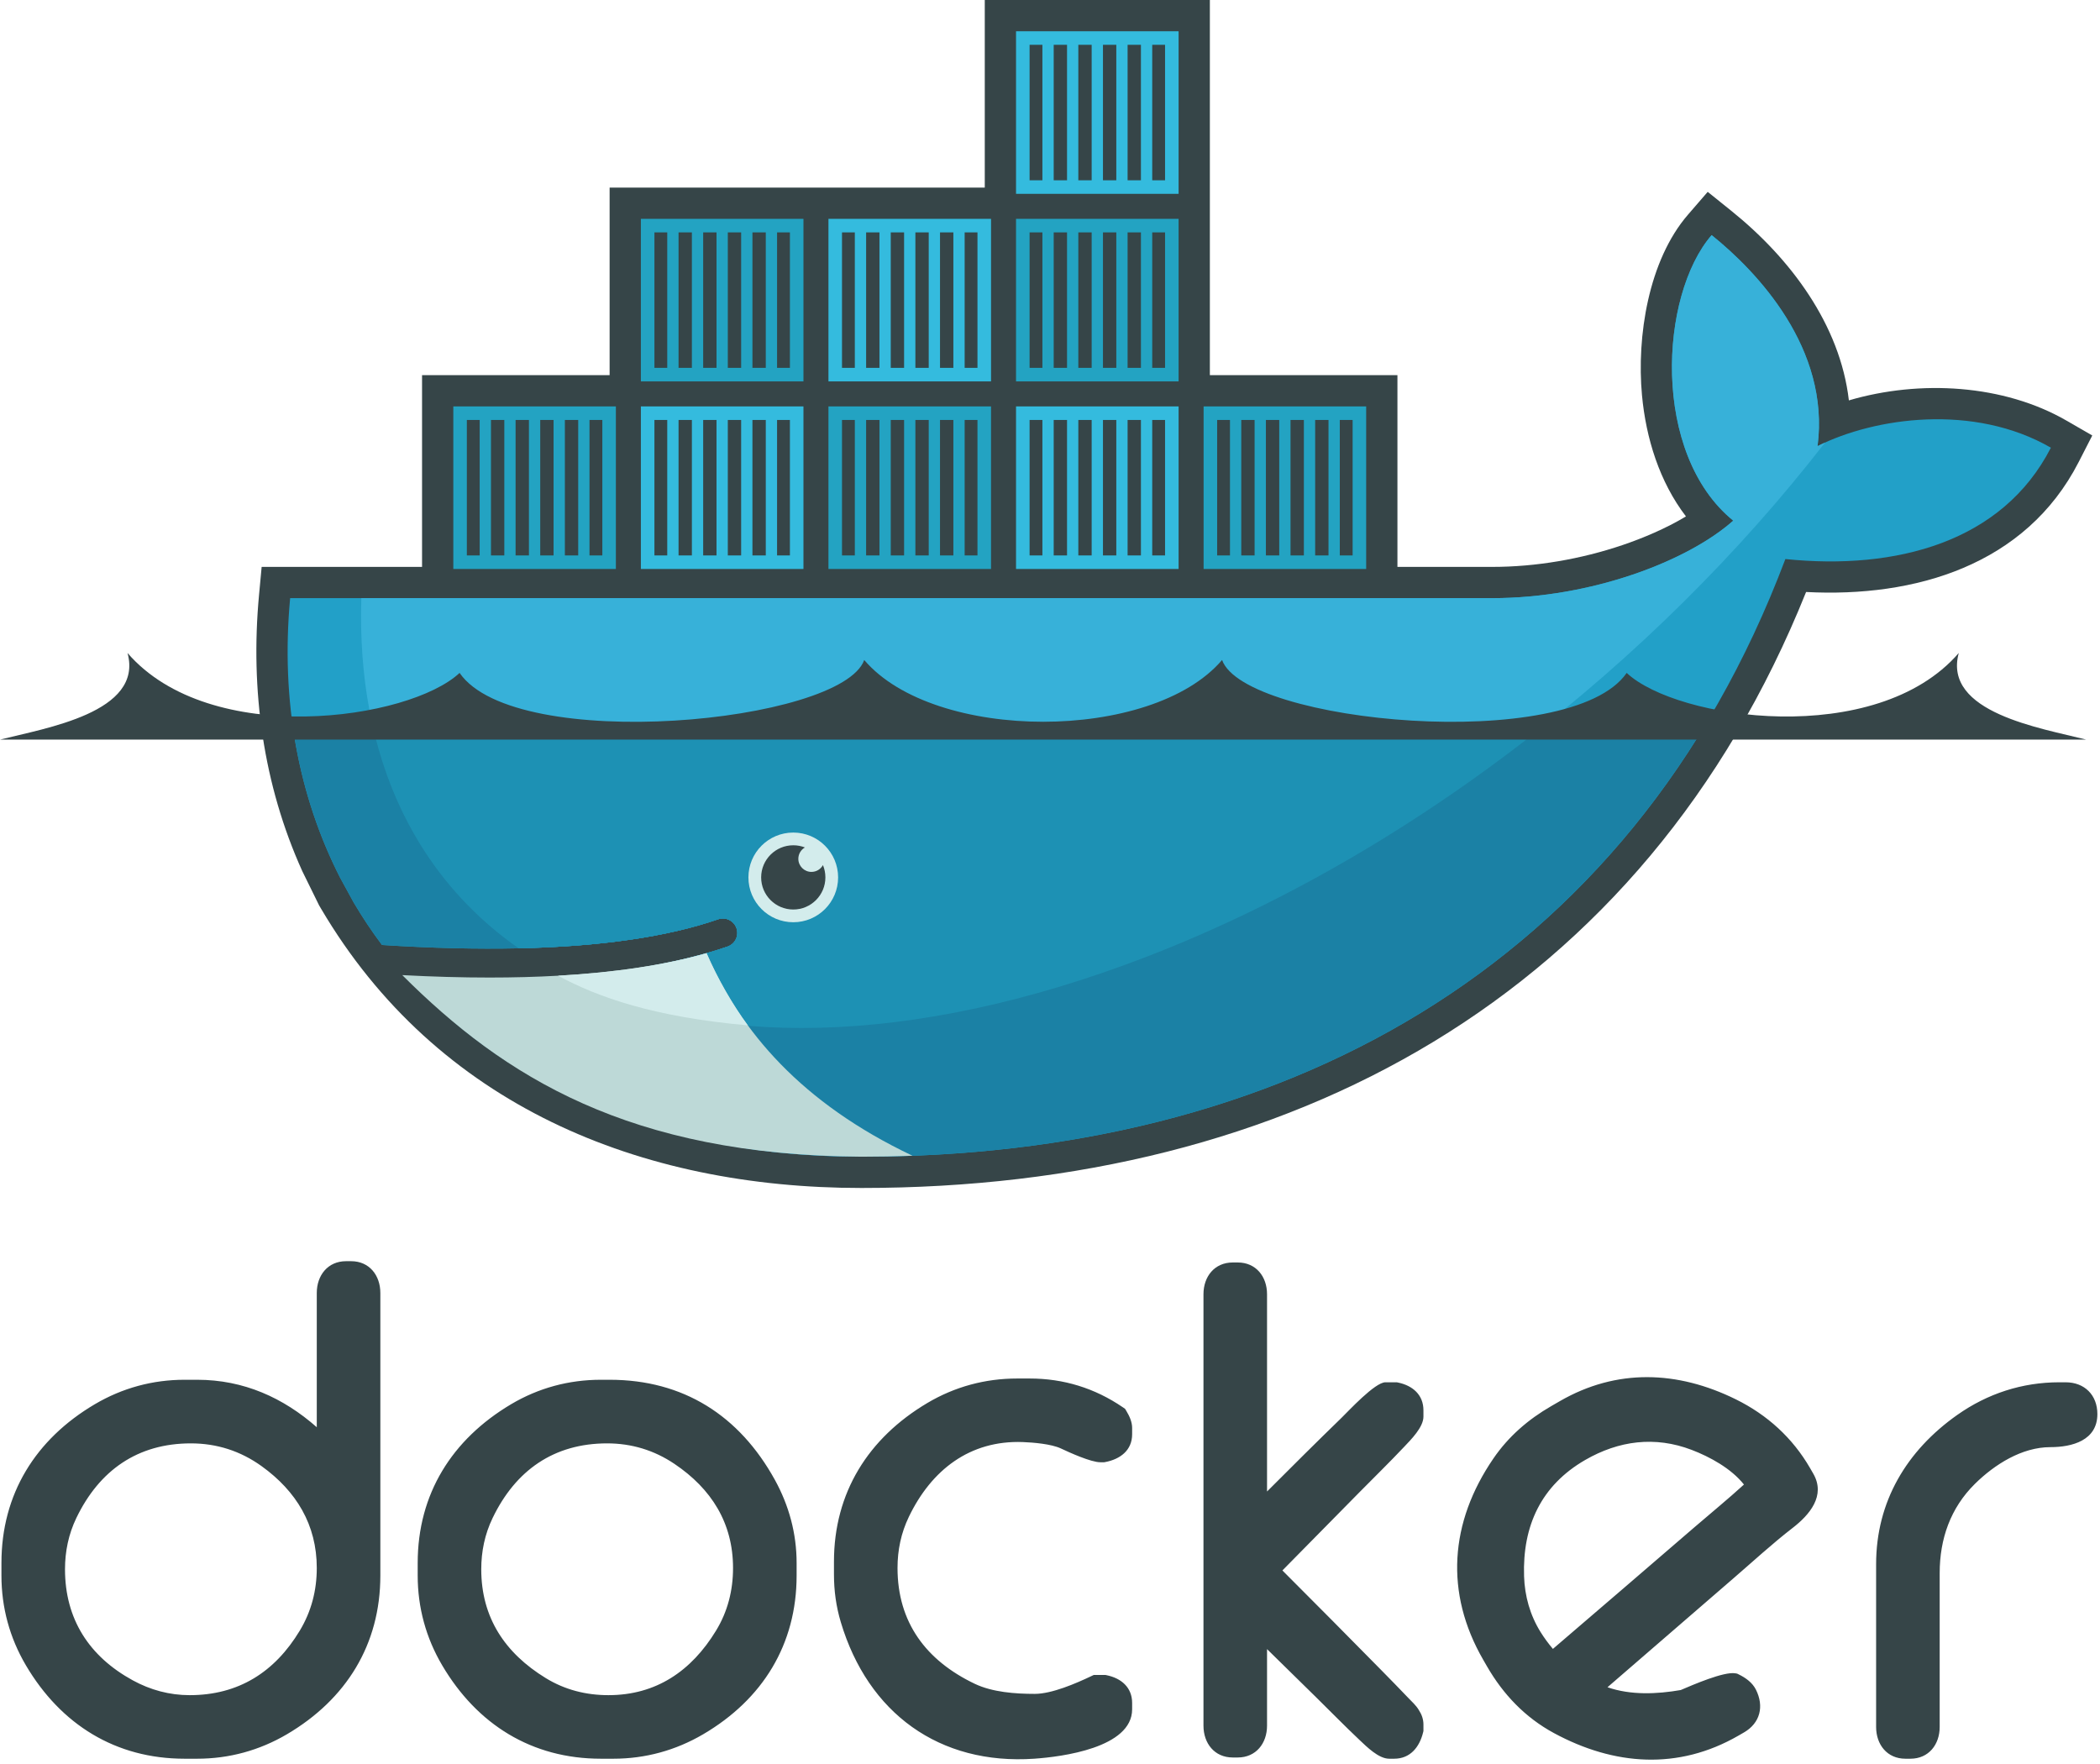
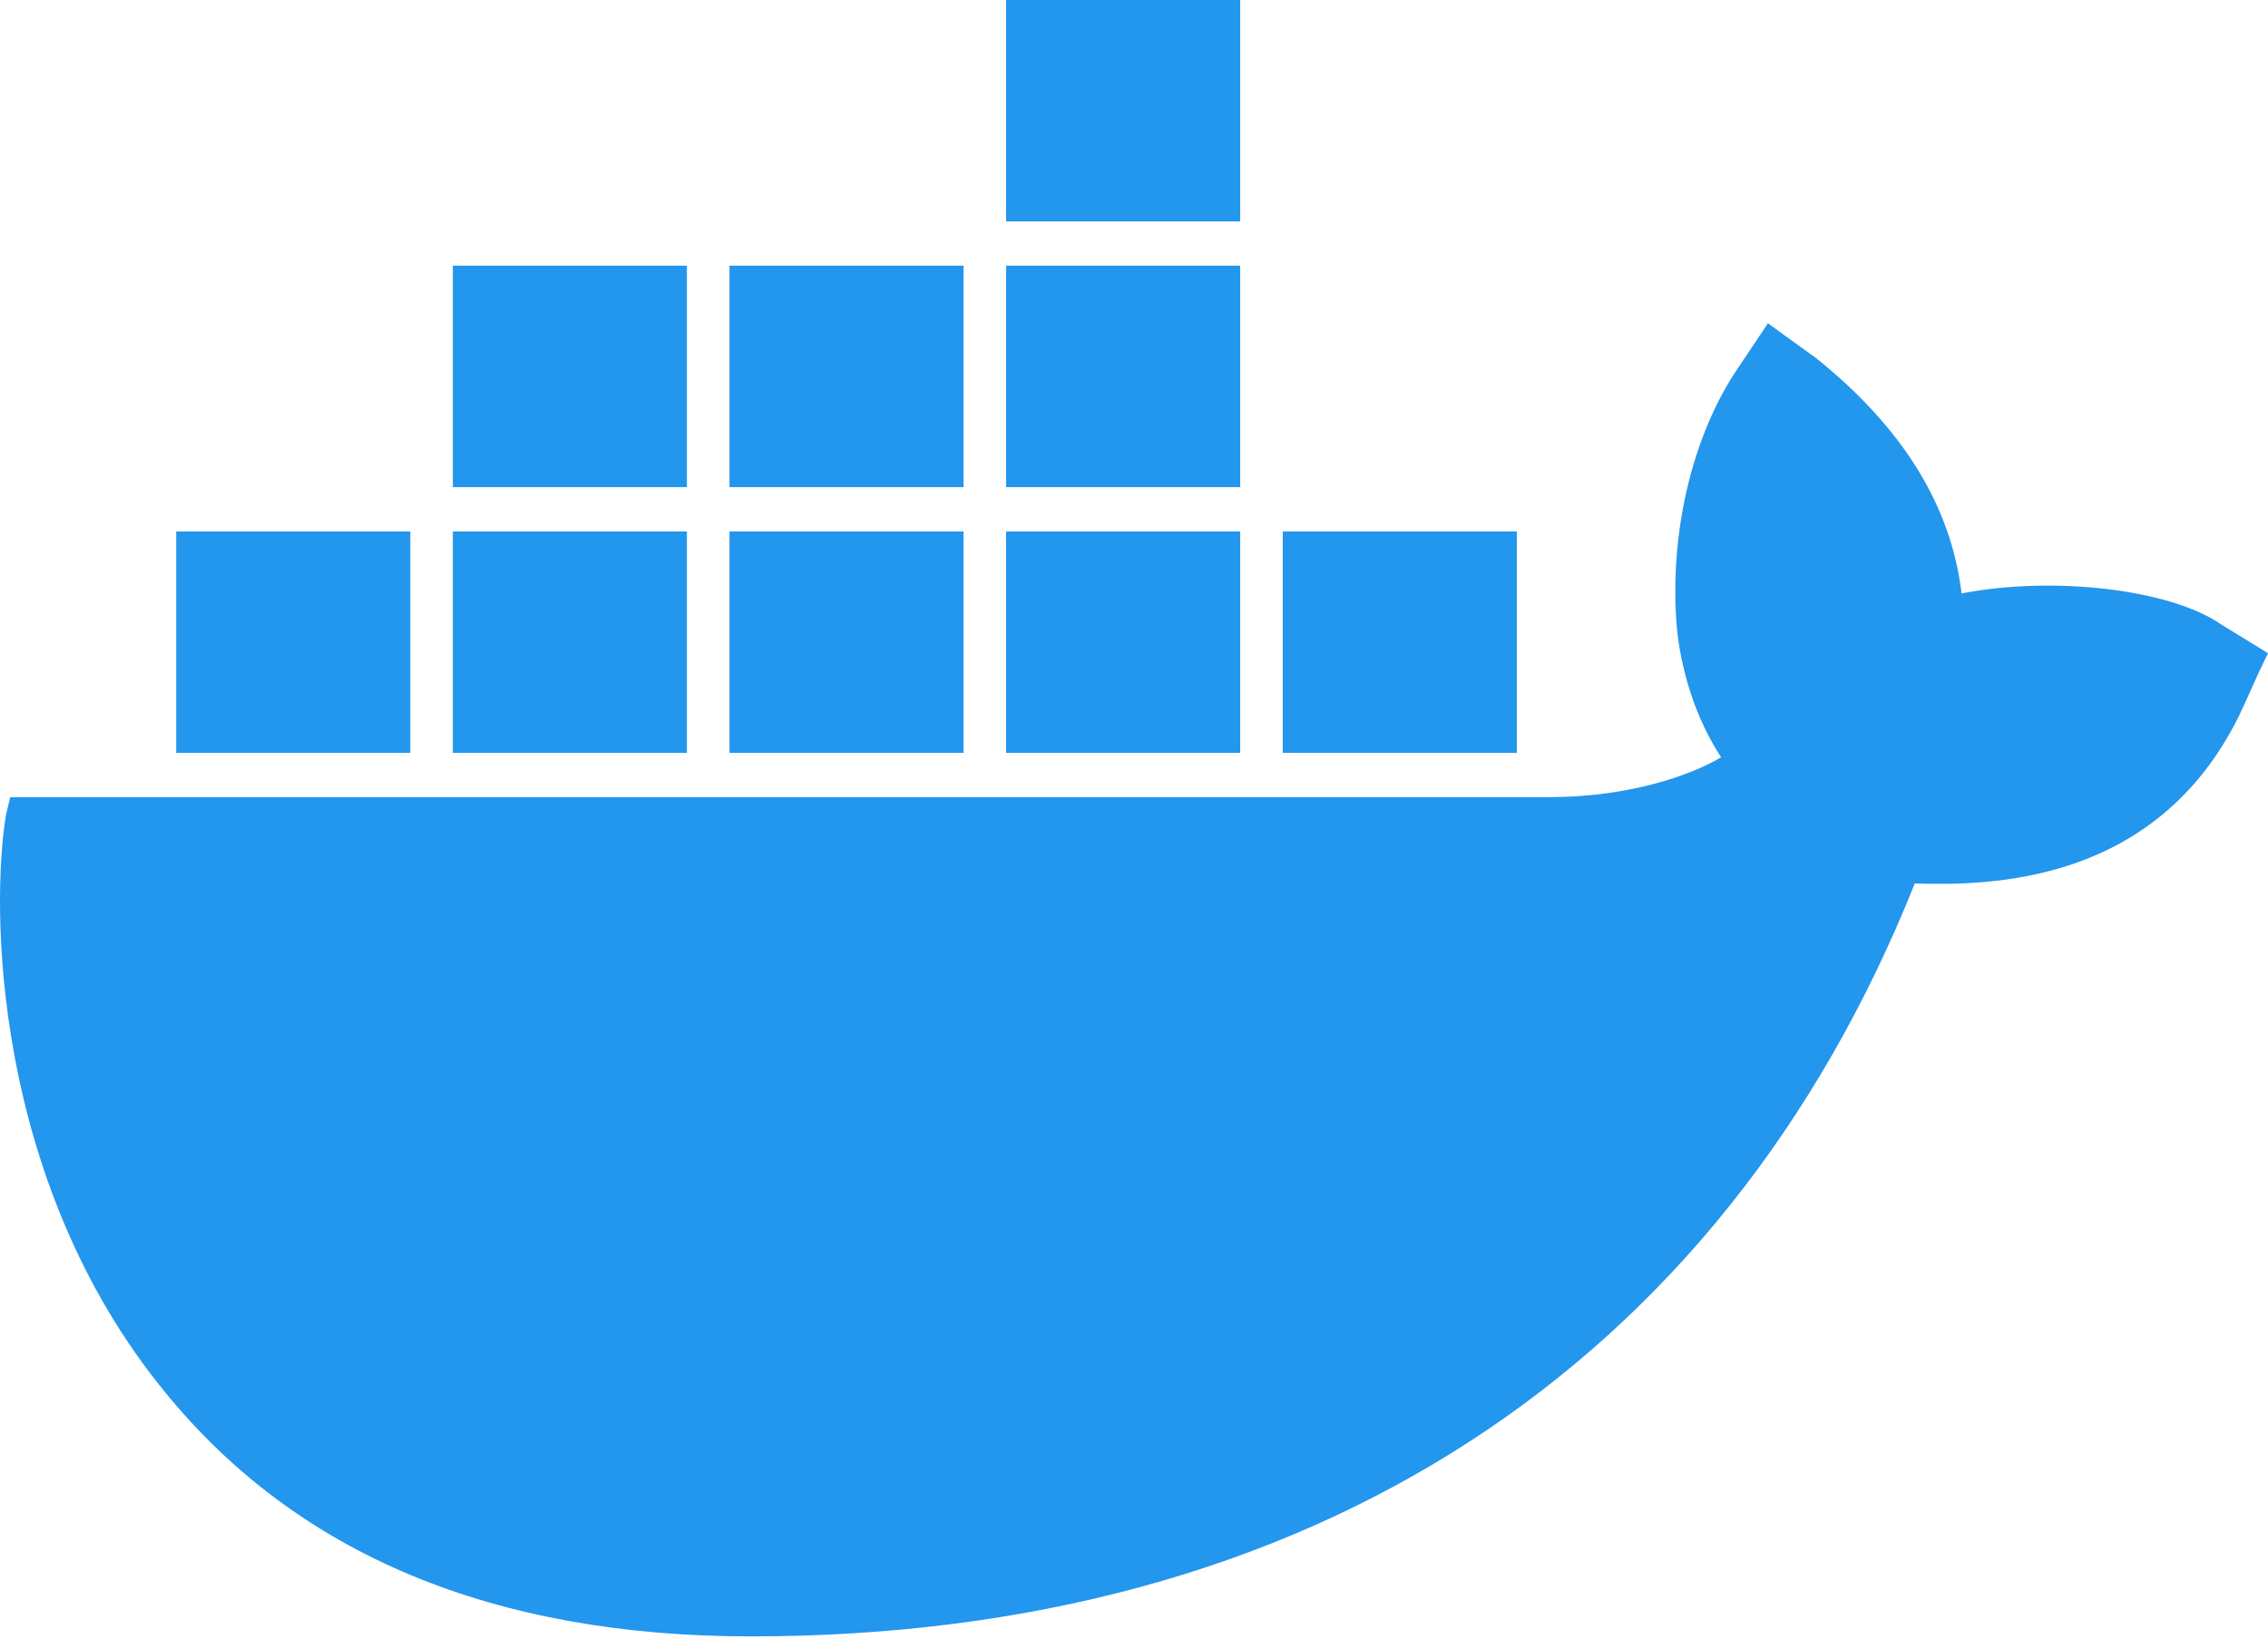
- <svg xmlns="http://www.w3.org/2000/svg" width="256px" height="215px" viewBox="0 0 256 215" version="1.1">
-   <g stroke="none" stroke-width="1" fill="none" fill-rule="evenodd">
-     <path d="M38.617,173.984 L38.617,157.622 C38.617,155.473 39.961,153.745 42.186,153.745 L42.803,153.745 C45.028,153.745 46.366,155.474 46.366,157.622 L46.366,192.069 C46.366,200.469 42.215,207.153 34.984,211.411 C31.631,213.384 27.926,214.396 24.039,214.396 L22.502,214.396 C14.1,214.396 7.425,210.243 3.16,203.015 C1.181,199.66 0.176,195.961 0.176,192.069 L0.176,190.534 C0.176,182.131 4.328,175.451 11.554,171.185 C14.91,169.204 18.61,168.2 22.502,168.2 L24.039,168.2 C29.725,168.2 34.549,170.404 38.617,173.984 L38.617,173.984 Z M7.924,191.3 C7.924,197.368 10.865,201.93 16.182,204.839 C18.332,206.016 20.666,206.648 23.119,206.648 C29.075,206.648 33.493,203.838 36.54,198.791 C37.957,196.443 38.617,193.874 38.617,191.143 C38.617,185.883 36.127,181.778 31.888,178.729 C29.318,176.881 26.425,175.954 23.27,175.954 C16.778,175.954 12.106,179.233 9.302,185.06 C8.356,187.029 7.924,189.121 7.924,191.3 L7.924,191.3 Z M73.248,168.2 L74.322,168.2 C83.3,168.2 90.128,172.555 94.455,180.392 C96.185,183.527 97.111,186.949 97.111,190.534 L97.111,192.069 C97.111,200.469 92.969,207.162 85.726,211.412 C82.373,213.379 78.669,214.396 74.783,214.396 L73.248,214.396 C64.846,214.396 58.169,210.243 53.906,203.015 C51.927,199.66 50.919,195.961 50.919,192.069 L50.919,190.534 C50.919,182.13 55.088,175.472 62.296,171.187 C65.647,169.196 69.354,168.2 73.248,168.2 L73.248,168.2 Z M58.667,191.3 C58.667,197.19 61.558,201.523 66.533,204.569 C68.869,206 71.442,206.648 74.171,206.648 C79.991,206.648 84.293,203.697 87.287,198.785 C88.715,196.443 89.361,193.87 89.361,191.143 C89.361,185.666 86.723,181.482 82.213,178.45 C79.742,176.787 76.991,175.954 74.015,175.954 C67.523,175.954 62.851,179.233 60.048,185.06 C59.1,187.029 58.667,189.121 58.667,191.3 L58.667,191.3 Z M129.324,176.573 C128.155,176.025 125.964,175.843 124.7,175.795 C118.226,175.551 113.542,179.197 110.794,184.908 C109.845,186.878 109.412,188.963 109.412,191.143 C109.412,197.78 112.897,202.427 118.821,205.26 C120.985,206.294 123.779,206.491 126.144,206.491 C128.225,206.491 131.164,205.216 133.01,204.339 L133.33,204.187 L134.763,204.187 L134.921,204.219 C136.683,204.586 138.013,205.703 138.013,207.599 L138.013,208.366 C138.013,213.084 129.391,214.164 126.101,214.394 C114.491,215.197 105.808,208.821 102.498,197.747 C101.923,195.824 101.664,193.914 101.664,191.91 L101.664,190.377 C101.664,181.974 105.834,175.318 113.041,171.036 C116.392,169.046 120.098,168.047 123.992,168.047 L125.527,168.047 C129.657,168.047 133.461,169.22 136.871,171.549 L137.152,171.743 L137.328,172.035 C137.696,172.645 138.013,173.351 138.013,174.077 L138.013,174.844 C138.013,176.822 136.534,177.886 134.747,178.23 L134.599,178.256 L134.141,178.256 C132.985,178.256 130.356,177.059 129.324,176.573 L129.324,176.573 Z M154.458,181.82 C157.467,178.806 160.488,175.798 163.543,172.834 C164.394,172.007 167.617,168.507 168.886,168.507 L170.274,168.507 L170.432,168.54 C172.2,168.907 173.524,170.026 173.524,171.926 L173.524,172.692 C173.524,173.988 172.006,175.494 171.169,176.381 C169.389,178.268 167.515,180.093 165.693,181.942 L156.331,191.445 C160.362,195.484 164.389,199.528 168.387,203.599 C169.493,204.725 170.599,205.852 171.688,206.995 C172.073,207.4 172.641,207.904 172.964,208.465 C173.311,208.991 173.524,209.584 173.524,210.217 L173.524,211.018 L173.479,211.202 C173.044,212.97 171.922,214.396 169.963,214.396 L169.346,214.396 C168.064,214.396 166.616,212.945 165.738,212.117 C163.929,210.411 162.181,208.617 160.407,206.874 L154.458,201.034 L154.458,210.368 C154.458,212.518 153.112,214.246 150.889,214.246 L150.278,214.246 C148.053,214.246 146.709,212.518 146.709,210.368 L146.709,157.772 C146.709,155.621 148.054,153.902 150.278,153.902 L150.889,153.902 C153.112,153.902 154.458,155.621 154.458,157.772 L154.458,181.82 L154.458,181.82 Z M251.035,168.507 L251.804,168.507 C254.129,168.507 255.68,170.073 255.68,172.384 C255.68,175.592 252.613,176.413 249.959,176.413 C246.479,176.413 243.157,178.52 240.758,180.883 C237.767,183.832 236.457,187.609 236.457,191.761 L236.457,210.52 C236.457,212.671 235.115,214.396 232.887,214.396 L232.276,214.396 C230.049,214.396 228.707,212.671 228.707,210.52 L228.707,190.684 C228.707,183.067 232.415,176.849 238.596,172.488 C242.288,169.883 246.516,168.507 251.035,168.507 L251.035,168.507 Z M195.961,205.683 C198.78,206.668 201.996,206.527 204.889,206.023 C206.368,205.394 210.153,203.744 211.545,203.985 L211.762,204.022 L211.962,204.12 C212.812,204.532 213.623,205.115 214.057,205.979 C215.071,208.007 214.584,210.045 212.592,211.196 L211.929,211.579 C204.578,215.821 196.761,215.233 189.434,211.271 C185.931,209.377 183.251,206.566 181.274,203.139 L180.812,202.338 C176.093,194.166 176.73,185.57 182.051,177.799 C183.889,175.113 186.29,173.038 189.097,171.415 L190.159,170.802 C197.081,166.806 204.5,167.08 211.61,170.587 C215.432,172.473 218.529,175.284 220.663,178.981 L221.047,179.647 C222.597,182.333 220.589,184.673 218.516,186.273 C216.11,188.129 213.681,190.363 211.375,192.353 C206.233,196.792 201.099,201.241 195.961,205.683 L195.961,205.683 Z M189.306,201.009 C195.056,196.078 200.808,191.144 206.543,186.193 C208.502,184.503 210.652,182.749 212.596,180.972 C211.036,179.006 208.43,177.589 206.215,176.744 C201.747,175.041 197.339,175.613 193.24,177.979 C187.875,181.077 185.59,186.01 185.791,192.149 C185.869,194.567 186.52,196.897 187.803,198.954 C188.255,199.679 188.76,200.36 189.306,201.009 L189.306,201.009 Z" fill="#364548" />
-     <path d="M147.488,45.732 L170.354,45.732 L170.354,69.107 L181.915,69.107 C187.254,69.107 192.746,68.156 197.802,66.443 C200.287,65.6 203.075,64.428 205.526,62.954 C202.298,58.739 200.65,53.418 200.165,48.172 C199.506,41.038 200.946,31.752 205.774,26.168 L208.178,23.388 L211.042,25.691 C218.253,31.484 224.318,39.58 225.387,48.809 C234.07,46.255 244.265,46.859 251.918,51.276 L255.058,53.088 L253.406,56.314 C246.933,68.946 233.401,72.86 220.171,72.167 C200.374,121.476 157.273,144.82 105.014,144.82 C78.015,144.82 53.244,134.727 39.138,110.773 L38.907,110.382 L36.852,106.201 C32.084,95.657 30.5,84.106 31.574,72.564 L31.897,69.107 L51.45,69.107 L51.45,45.732 L74.315,45.732 L74.315,22.866 L120.048,22.866 L120.048,0 L147.488,0 L147.488,45.732" fill="#364548" />
-     <path d="M221.57,54.38 C223.103,42.464 214.186,33.105 208.656,28.661 C202.283,36.029 201.293,55.339 211.291,63.469 C205.712,68.425 193.954,72.917 181.915,72.917 L35.37,72.917 C34.2,85.484 36.406,97.057 41.445,106.962 L43.112,110.011 C44.167,111.803 45.321,113.532 46.567,115.196 L46.567,115.196 C52.592,115.583 58.147,115.717 63.229,115.604 L63.231,115.604 C73.218,115.383 81.367,114.205 87.543,112.065 C88.462,111.745 89.465,112.233 89.783,113.151 C90.1,114.07 89.614,115.073 88.695,115.391 C87.874,115.676 87.018,115.942 86.134,116.195 C86.133,116.195 86.132,116.195 86.131,116.196 C81.268,117.584 76.053,118.518 69.325,118.933 C69.724,118.94 68.909,118.993 68.907,118.994 C68.678,119.008 68.39,119.041 68.16,119.053 C65.512,119.202 62.654,119.233 59.732,119.233 C56.536,119.233 53.389,119.172 49.87,118.994 L49.78,119.053 C61.991,132.777 81.082,141.008 105.014,141.008 C155.662,141.008 198.622,118.556 217.646,68.151 C231.142,69.536 244.113,66.094 250.013,54.576 C240.615,49.153 228.529,50.882 221.57,54.38" fill="#22A0C8" />
-     <path d="M221.57,54.38 C223.103,42.464 214.186,33.105 208.656,28.661 C202.283,36.029 201.293,55.339 211.291,63.469 C205.712,68.425 193.954,72.917 181.915,72.917 L44.048,72.917 C43.45,92.163 50.592,106.772 63.229,115.604 L63.231,115.604 C73.218,115.383 81.367,114.205 87.543,112.065 C88.462,111.745 89.465,112.233 89.783,113.151 C90.1,114.07 89.614,115.073 88.695,115.391 C87.874,115.676 87.018,115.942 86.134,116.195 C86.133,116.195 86.132,116.195 86.131,116.196 C81.268,117.584 75.605,118.638 68.877,119.053 C68.875,119.053 68.714,118.898 68.712,118.898 C85.949,127.74 110.942,127.708 139.597,116.701 C171.728,104.357 201.626,80.841 222.488,53.944 C222.173,54.086 221.866,54.231 221.57,54.38" fill="#37B1D9" />
-     <path d="M35.645,88.186 C36.556,94.918 38.524,101.221 41.445,106.962 L43.112,110.011 C44.167,111.803 45.321,113.532 46.567,115.196 C52.593,115.583 58.148,115.717 63.231,115.604 C73.218,115.383 81.367,114.205 87.543,112.065 C88.462,111.745 89.465,112.233 89.783,113.151 C90.1,114.07 89.614,115.073 88.695,115.391 C87.874,115.676 87.018,115.942 86.134,116.195 C86.133,116.195 86.132,116.195 86.131,116.196 C81.268,117.584 75.635,118.578 68.907,118.994 C68.676,119.008 68.273,119.011 68.04,119.023 C65.394,119.172 62.565,119.263 59.642,119.263 C56.447,119.263 53.179,119.202 49.661,119.023 C61.871,132.747 81.082,141.008 105.014,141.008 C148.373,141.008 186.098,124.55 207.993,88.186 L35.645,88.186" fill="#1B81A5" />
-     <path d="M45.367,88.186 C47.959,100.005 54.188,109.285 63.231,115.604 C73.218,115.383 81.367,114.205 87.543,112.065 C88.462,111.745 89.465,112.233 89.783,113.151 C90.1,114.07 89.614,115.073 88.695,115.391 C87.874,115.676 87.018,115.942 86.134,116.195 C86.133,116.195 86.132,116.195 86.131,116.196 C81.268,117.584 75.516,118.578 68.787,118.994 C86.023,127.834 110.944,127.707 139.597,116.701 C156.931,110.041 173.614,100.127 188.581,88.186 L45.367,88.186" fill="#1D91B4" />
-     <path d="M55.261,49.543 L75.078,49.543 L75.078,69.361 L55.261,69.361 L55.261,49.543 Z M56.911,51.195 L58.475,51.195 L58.475,67.71 L56.911,67.71 L56.911,51.195 Z M59.852,51.195 L61.478,51.195 L61.478,67.71 L59.852,67.71 L59.852,51.195 Z M62.853,51.195 L64.48,51.195 L64.48,67.71 L62.853,67.71 L62.853,51.195 Z M65.857,51.195 L67.483,51.195 L67.483,67.71 L65.857,67.71 L65.857,51.195 Z M68.86,51.195 L70.486,51.195 L70.486,67.71 L68.86,67.71 L68.86,51.195 Z M71.862,51.195 L73.427,51.195 L73.427,67.71 L71.862,67.71 L71.862,51.195 Z" fill="#23A3C2" />
-     <path d="M78.126,26.677 L97.945,26.677 L97.945,46.494 L78.126,46.494 L78.126,26.677 Z M79.778,28.329 L81.341,28.329 L81.341,44.843 L79.778,44.843 L79.778,28.329 Z M82.719,28.329 L84.344,28.329 L84.344,44.843 L82.719,44.843 L82.719,28.329 Z M85.72,28.329 L87.346,28.329 L87.346,44.843 L85.72,44.843 L85.72,28.329 Z M88.723,28.329 L90.349,28.329 L90.349,44.843 L88.723,44.843 L88.723,28.329 Z M91.726,28.329 L93.353,28.329 L93.353,44.843 L91.726,44.843 L91.726,28.329 Z M94.728,28.329 L96.294,28.329 L96.294,44.843 L94.728,44.843 L94.728,28.329 Z" fill="#23A3C2" />
-     <path d="M78.126,49.543 L97.945,49.543 L97.945,69.361 L78.126,69.361 L78.126,49.543 Z M79.778,51.195 L81.341,51.195 L81.341,67.71 L79.778,67.71 L79.778,51.195 Z M82.719,51.195 L84.344,51.195 L84.344,67.71 L82.719,67.71 L82.719,51.195 Z M85.72,51.195 L87.346,51.195 L87.346,67.71 L85.72,67.71 L85.72,51.195 Z M88.723,51.195 L90.349,51.195 L90.349,67.71 L88.723,67.71 L88.723,51.195 Z M91.726,51.195 L93.353,51.195 L93.353,67.71 L91.726,67.71 L91.726,51.195 Z M94.728,51.195 L96.294,51.195 L96.294,67.71 L94.728,67.71 L94.728,51.195 Z" fill="#34BBDE" />
-     <path d="M100.993,49.543 L120.811,49.543 L120.811,69.361 L100.993,69.361 L100.993,49.543 Z M102.644,51.195 L104.207,51.195 L104.207,67.71 L102.644,67.71 L102.644,51.195 Z M105.584,51.195 L107.21,51.195 L107.21,67.71 L105.584,67.71 L105.584,51.195 Z M108.587,51.195 L110.213,51.195 L110.213,67.71 L108.587,67.71 L108.587,51.195 Z M111.59,51.195 L113.216,51.195 L113.216,67.71 L111.59,67.71 L111.59,51.195 Z M114.592,51.195 L116.22,51.195 L116.22,67.71 L114.592,67.71 L114.592,51.195 Z M117.595,51.195 L119.159,51.195 L119.159,67.71 L117.595,67.71 L117.595,51.195 Z" fill="#23A3C2" />
-     <path d="M100.993,26.677 L120.811,26.677 L120.811,46.494 L100.993,46.494 L100.993,26.677 Z M102.644,28.329 L104.207,28.329 L104.207,44.843 L102.644,44.843 L102.644,28.329 Z M105.584,28.329 L107.21,28.329 L107.21,44.843 L105.584,44.843 L105.584,28.329 Z M108.587,28.329 L110.213,28.329 L110.213,44.843 L108.587,44.843 L108.587,28.329 Z M111.59,28.329 L113.216,28.329 L113.216,44.843 L111.59,44.843 L111.59,28.329 Z M114.592,28.329 L116.22,28.329 L116.22,44.843 L114.592,44.843 L114.592,28.329 Z M117.595,28.329 L119.159,28.329 L119.159,44.843 L117.595,44.843 L117.595,28.329 Z" fill="#34BBDE" />
-     <path d="M123.859,49.543 L143.677,49.543 L143.677,69.361 L123.859,69.361 L123.859,49.543 Z M125.511,51.195 L127.074,51.195 L127.074,67.71 L125.511,67.71 L125.511,51.195 Z M128.451,51.195 L130.077,51.195 L130.077,67.71 L128.451,67.71 L128.451,51.195 Z M131.453,51.195 L133.079,51.195 L133.079,67.71 L131.453,67.71 L131.453,51.195 Z M134.456,51.195 L136.083,51.195 L136.083,67.71 L134.456,67.71 L134.456,51.195 Z M137.459,51.195 L139.086,51.195 L139.086,67.71 L137.459,67.71 L137.459,51.195 Z M140.462,51.195 L142.026,51.195 L142.026,67.71 L140.462,67.71 L140.462,51.195 Z" fill="#34BBDE" />
-     <path d="M123.859,26.677 L143.677,26.677 L143.677,46.494 L123.859,46.494 L123.859,26.677 Z M125.511,28.329 L127.074,28.329 L127.074,44.843 L125.511,44.843 L125.511,28.329 Z M128.451,28.329 L130.077,28.329 L130.077,44.843 L128.451,44.843 L128.451,28.329 Z M131.453,28.329 L133.079,28.329 L133.079,44.843 L131.453,44.843 L131.453,28.329 Z M134.456,28.329 L136.083,28.329 L136.083,44.843 L134.456,44.843 L134.456,28.329 Z M137.459,28.329 L139.086,28.329 L139.086,44.843 L137.459,44.843 L137.459,28.329 Z M140.462,28.329 L142.026,28.329 L142.026,44.843 L140.462,44.843 L140.462,28.329 Z" fill="#23A3C2" />
-     <path d="M123.859,3.811 L143.677,3.811 L143.677,23.629 L123.859,23.629 L123.859,3.811 Z M125.511,5.461 L127.074,5.461 L127.074,21.977 L125.511,21.977 L125.511,5.461 Z M128.451,5.461 L130.077,5.461 L130.077,21.977 L128.451,21.977 L128.451,5.461 Z M131.453,5.461 L133.079,5.461 L133.079,21.977 L131.453,21.977 L131.453,5.461 Z M134.456,5.461 L136.083,5.461 L136.083,21.977 L134.456,21.977 L134.456,5.461 Z M137.459,5.461 L139.086,5.461 L139.086,21.977 L137.459,21.977 L137.459,5.461 Z M140.462,5.461 L142.026,5.461 L142.026,21.977 L140.462,21.977 L140.462,5.461 Z" fill="#34BBDE" />
-     <path d="M146.725,49.543 L166.543,49.543 L166.543,69.361 L146.725,69.361 L146.725,49.543 Z M148.376,51.195 L149.94,51.195 L149.94,67.71 L148.376,67.71 L148.376,51.195 Z M151.316,51.195 L152.942,51.195 L152.942,67.71 L151.316,67.71 L151.316,51.195 Z M154.319,51.195 L155.946,51.195 L155.946,67.71 L154.319,67.71 L154.319,51.195 Z M157.321,51.195 L158.948,51.195 L158.948,67.71 L157.321,67.71 L157.321,51.195 Z M160.325,51.195 L161.951,51.195 L161.951,67.71 L160.325,67.71 L160.325,51.195 Z M163.327,51.195 L164.891,51.195 L164.891,67.71 L163.327,67.71 L163.327,51.195 Z" fill="#23A3C2" />
-     <path d="M96.704,101.492 C99.723,101.492 102.17,103.94 102.17,106.959 C102.17,109.978 99.723,112.426 96.704,112.426 C93.684,112.426 91.236,109.978 91.236,106.959 C91.236,103.94 93.684,101.492 96.704,101.492" fill="#D3ECEC" />
-     <path d="M96.704,103.043 C97.204,103.043 97.681,103.137 98.121,103.308 C97.644,103.584 97.321,104.1 97.321,104.692 C97.321,105.574 98.037,106.289 98.919,106.289 C99.524,106.289 100.049,105.953 100.321,105.457 C100.513,105.919 100.619,106.427 100.619,106.959 C100.619,109.121 98.866,110.874 96.704,110.874 C94.542,110.874 92.788,109.121 92.788,106.959 C92.788,104.796 94.542,103.043 96.704,103.043" fill="#364548" />
-     <path d="M0,90.162 L254.327,90.162 C248.79,88.758 236.806,86.86 238.783,79.603 C228.714,91.254 204.43,87.777 198.301,82.031 C191.477,91.93 151.747,88.167 148.976,80.456 C140.42,90.497 113.909,90.497 105.353,80.456 C102.58,88.167 62.851,91.93 56.026,82.031 C49.898,87.777 25.616,91.254 15.546,79.603 C17.522,86.86 5.539,88.758 0,90.162" fill="#364548" />
-     <path d="M111.237,140.89 C97.698,134.465 90.266,125.731 86.131,116.196 C81.102,117.631 75.056,118.549 68.031,118.943 C65.385,119.091 62.602,119.167 59.68,119.167 C56.313,119.167 52.764,119.068 49.038,118.87 C61.455,131.279 76.73,140.834 105.014,141.008 C107.102,141.008 109.175,140.968 111.237,140.89" fill="#BDD9D7" />
-     <path d="M91.16,124.994 C89.287,122.451 87.47,119.255 86.134,116.195 C81.104,117.631 75.057,118.549 68.031,118.943 C72.857,121.563 79.758,123.99 91.16,124.994" fill="#D3ECEC" />
-   </g>
+ <svg xmlns="http://www.w3.org/2000/svg" height="185" preserveAspectRatio="xMidYMid" viewBox="0 0 256 185" width="256">
+   <path d="m250.716 70.497c-5.765-4-18.975-5.5-29.304-3.5-1.201-10-6.725-18.749-16.333-26.499l-5.524-4-3.843 5.75c-4.804 7.5-7.206 17.999-6.485 27.999.24 3.5 1.441 9.75 5.044 15.249-3.363 2-10.328 4.5-19.456 4.5h-173.66l-.48 2c-1.681 10-1.681 41.248 18.015 65.247 14.892 18.249 36.99 27.499 66.053 27.499 62.931 0 109.528-30.249 131.386-84.997 8.647.25 27.142 0 36.509-18.749.24-.5.721-1.5 2.402-5.25l.961-2zm-110.729-70.497h-26.421v24.999h26.421zm0 29.999h-26.421v24.999h26.421zm-31.225 0h-26.421v24.999h26.421zm-31.225 0h-26.421v24.999h26.421zm-31.225 29.999h-26.421v24.999h26.421zm31.225 0h-26.421v24.999h26.421zm31.225 0h-26.421v24.999h26.421zm31.225 0h-26.421v24.999h26.421zm31.225 0h-26.421v24.999h26.421z" fill="#2396ed" />
</svg>
